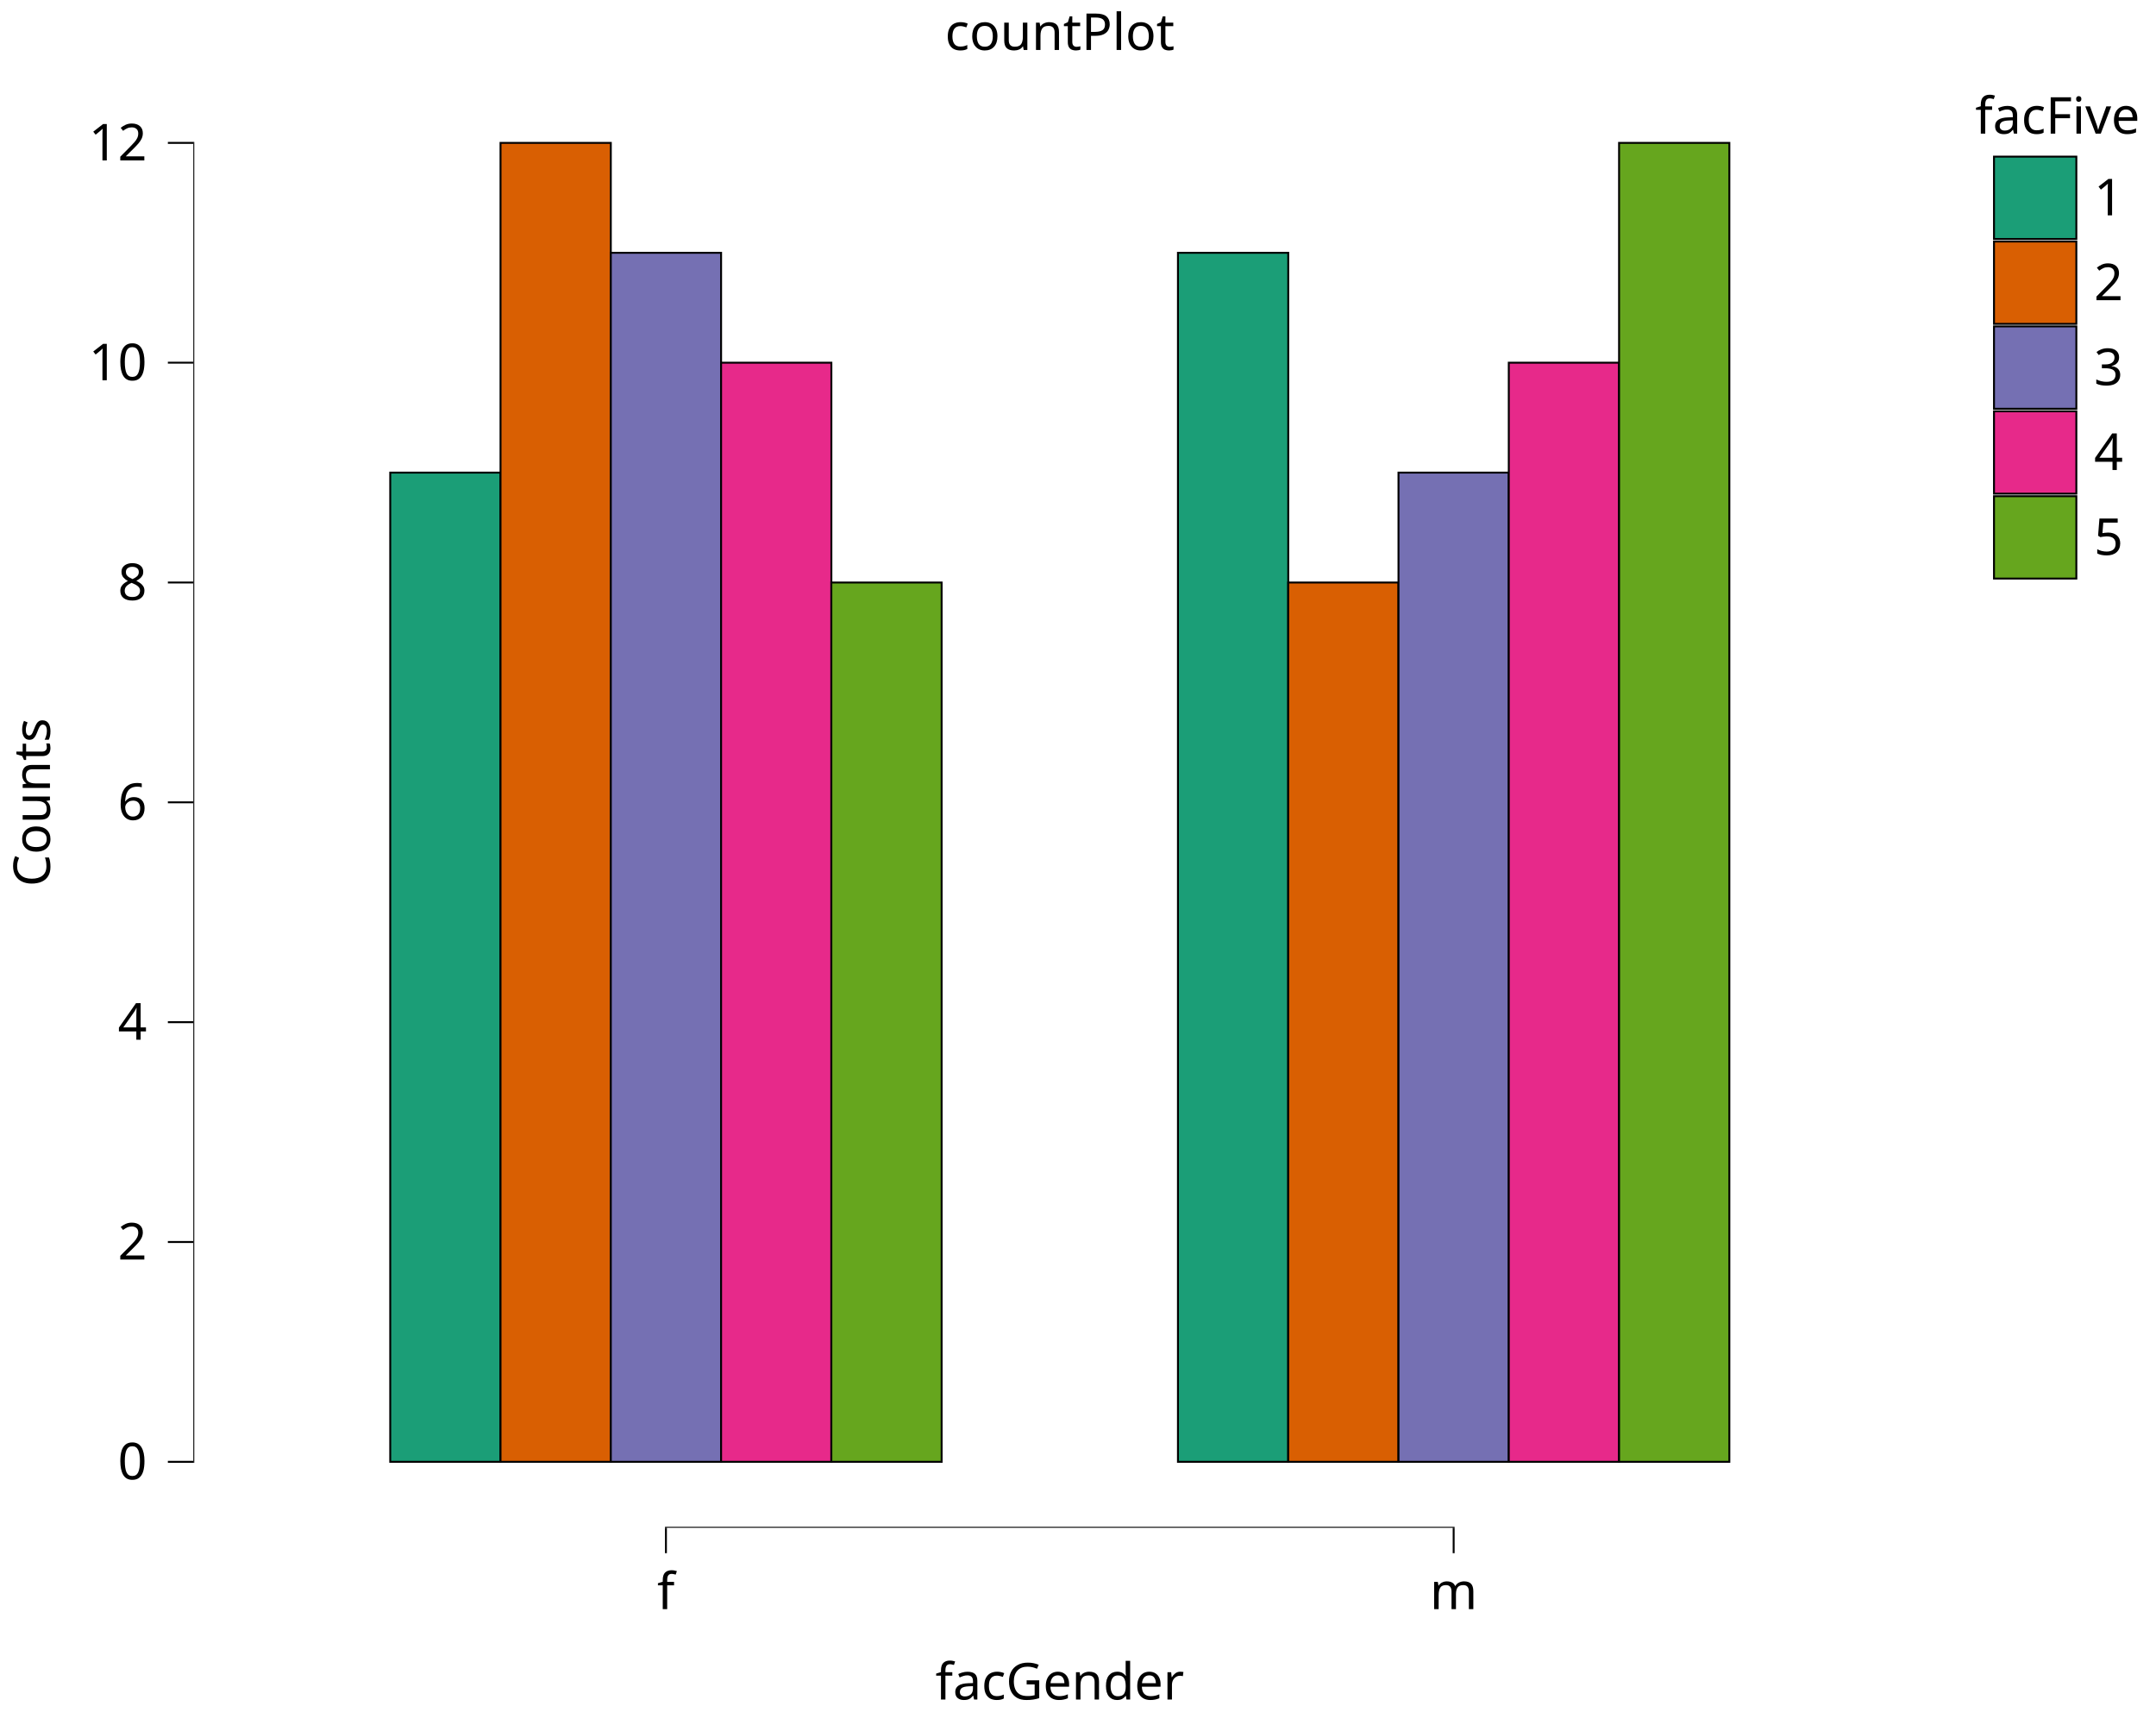
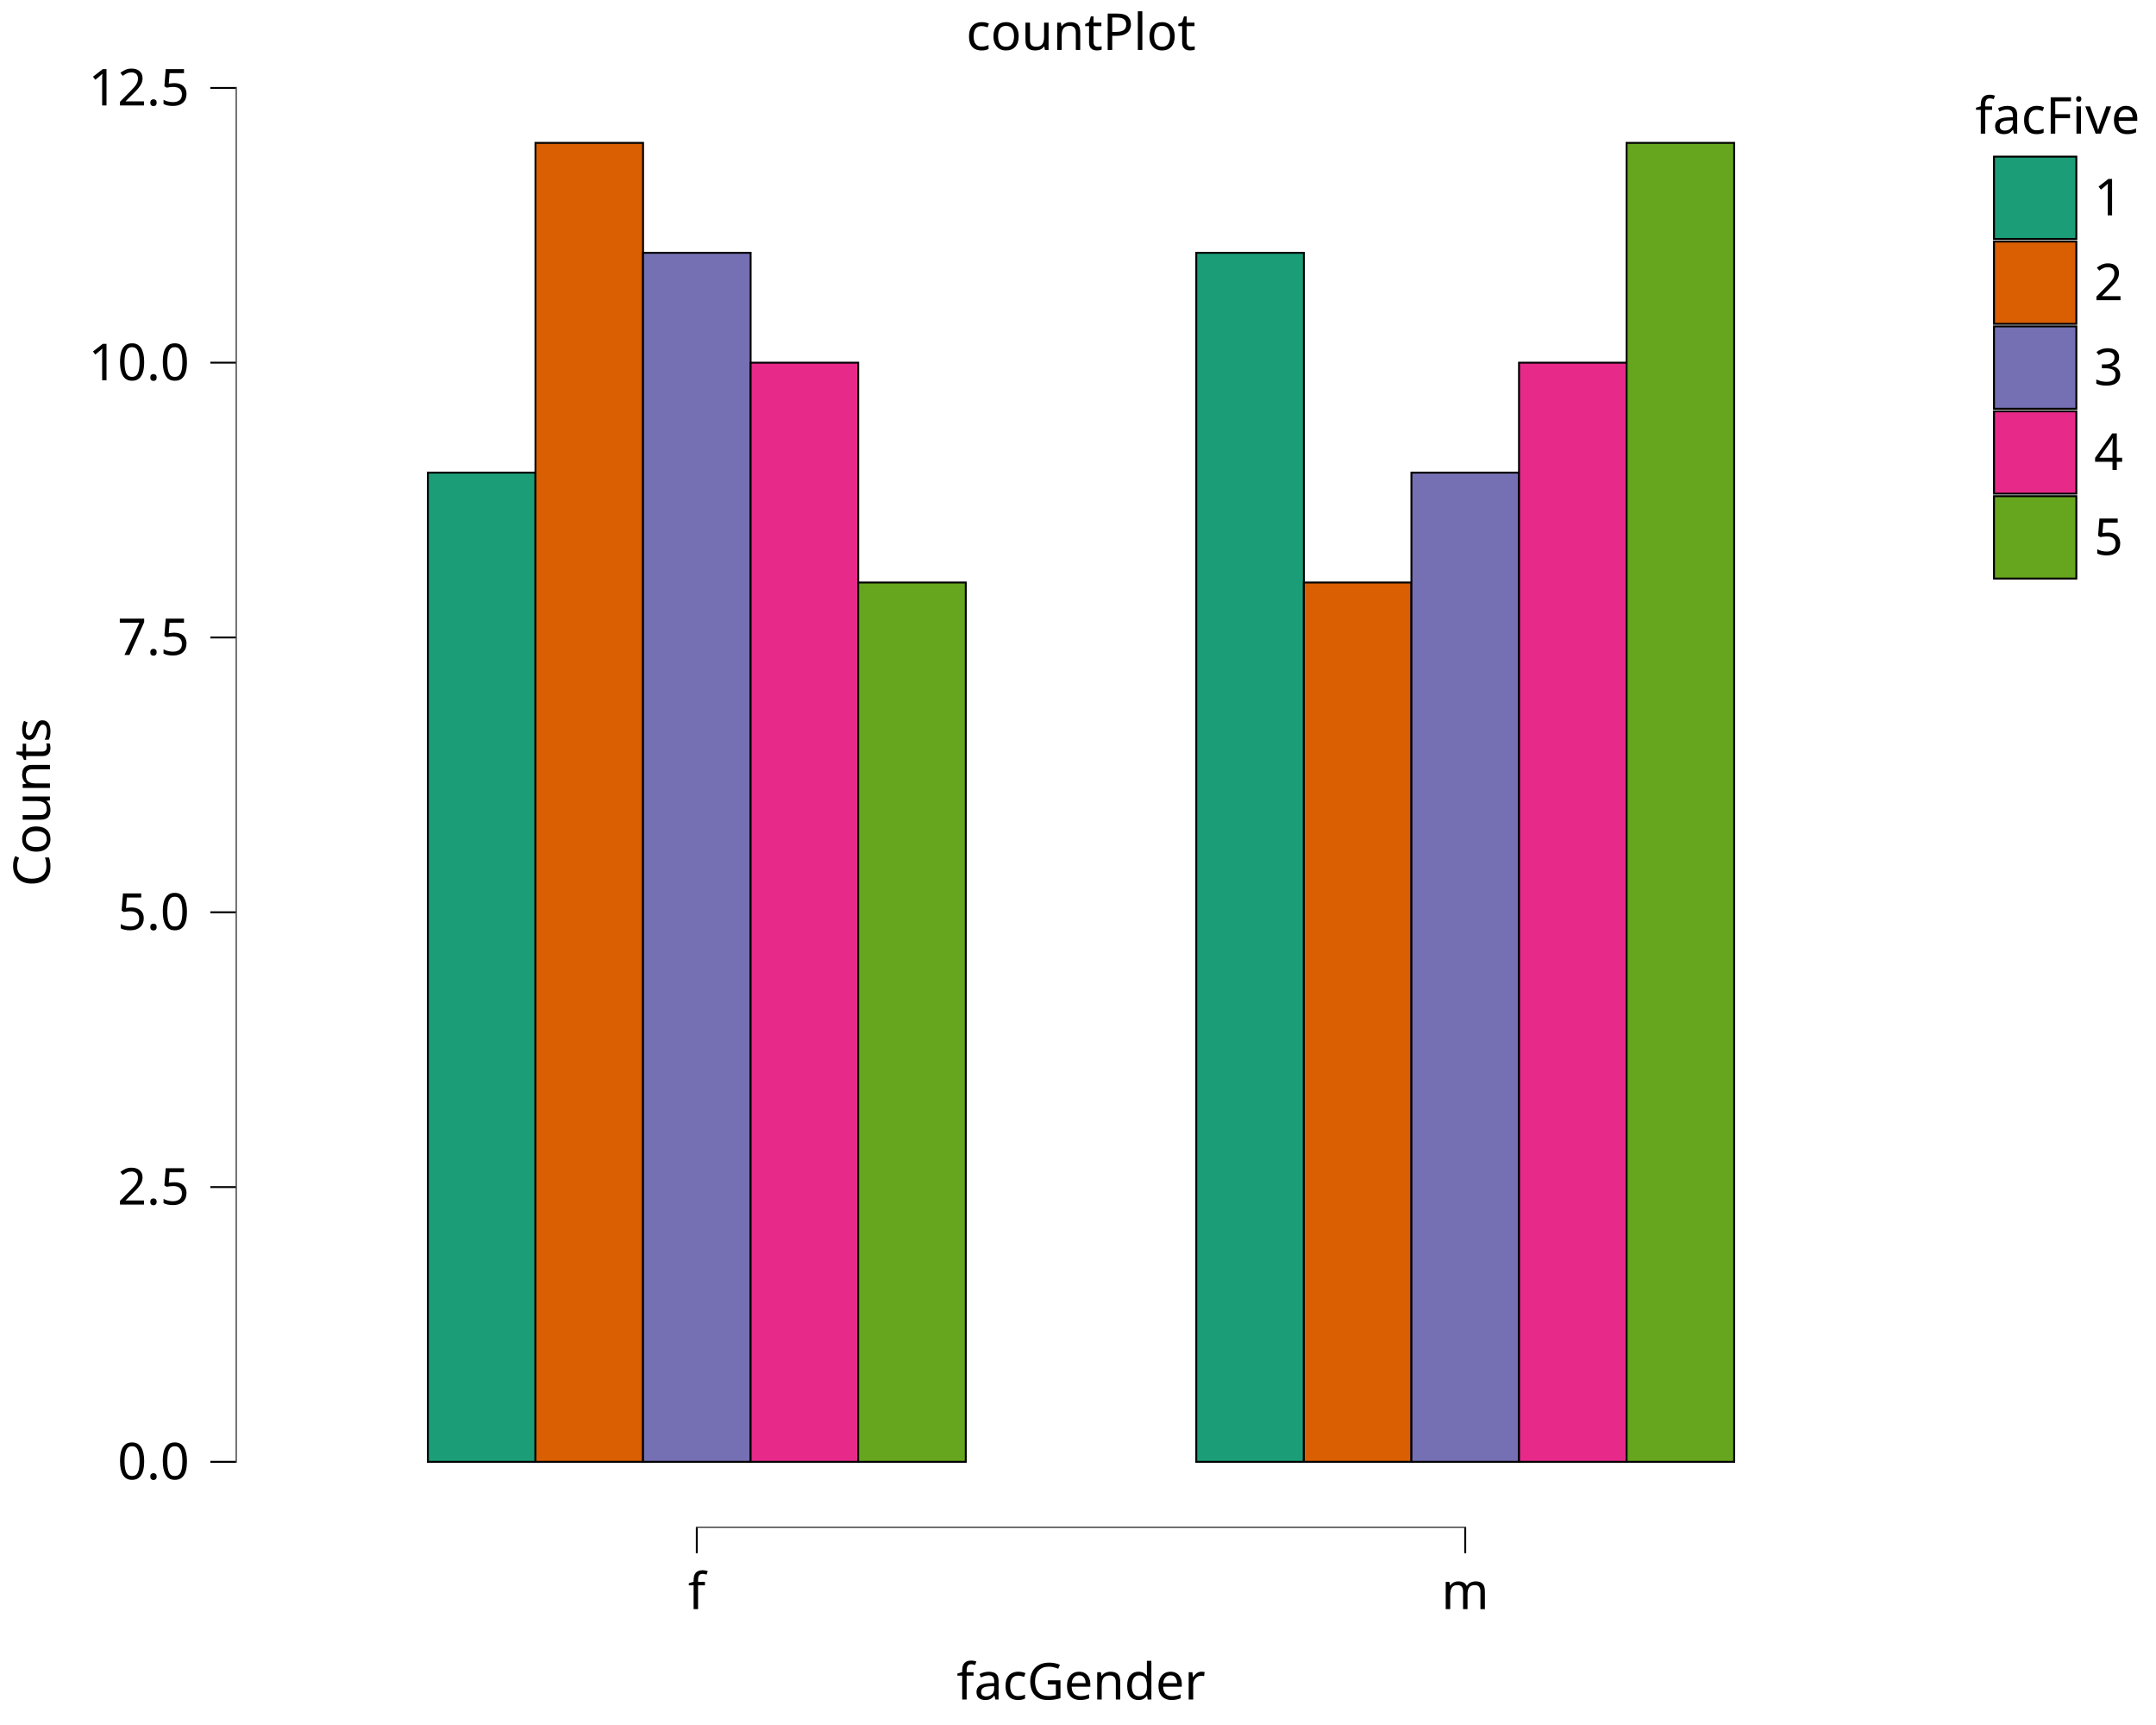
<svg xmlns="http://www.w3.org/2000/svg" class="svglite" data-engine-version="2.0" width="720.00pt" height="576.00pt" viewBox="0 0 720.00 576.00">
  <defs>
    <style type="text/css">
    .svglite line, .svglite polyline, .svglite polygon, .svglite path, .svglite rect, .svglite circle {
      fill: none;
      stroke: #000000;
      stroke-linecap: round;
      stroke-linejoin: round;
      stroke-miterlimit: 10.00;
    }
  </style>
  </defs>
  <rect width="100%" height="100%" style="stroke: none; fill: #FFFFFF;" />
  <defs>
    <clipPath id="cpMC4wMHw3MjAuMDB8MC4wMHw1NzYuMDA=">
      <rect x="0.00" y="0.00" width="720.00" height="576.00" />
    </clipPath>
  </defs>
  <g clip-path="url(#cpMC4wMHw3MjAuMDB8MC4wMHw1NzYuMDA=)">
-     <rect x="-0" y="0.00" width="720.00" height="576.00" style="stroke-width: 10.67; stroke: none;" />
+     <rect x="0.00" y="0.00" width="720.00" height="576.00" style="stroke-width: 10.67; stroke: none;" />
  </g>
  <defs>
-     <clipPath id="cpNjQuNTZ8NjQzLjI4fDI1LjY5fDUxMC4xNA==">
-       <rect x="64.56" y="25.69" width="578.72" height="484.45" />
+     <clipPath id="cpNzguNzR8NjQzLjI4fDI1LjY5fDUxMC4xNA==">
+       <rect x="78.74" y="25.69" width="564.54" height="484.45" />
    </clipPath>
  </defs>
-   <g clip-path="url(#cpNjQuNTZ8NjQzLjI4fDI1LjY5fDUxMC4xNA==)">
-     <rect x="64.56" y="25.69" width="578.72" height="484.45" style="stroke-width: 10.67; stroke: none;" />
-     <rect x="130.32" y="157.81" width="36.83" height="330.31" style="stroke-width: 0.64; stroke-linecap: butt; stroke-linejoin: miter; fill: #1B9E77;" />
-     <rect x="393.38" y="84.41" width="36.83" height="403.71" style="stroke-width: 0.64; stroke-linecap: butt; stroke-linejoin: miter; fill: #1B9E77;" />
-     <rect x="167.15" y="47.71" width="36.83" height="440.41" style="stroke-width: 0.64; stroke-linecap: butt; stroke-linejoin: miter; fill: #D95F02;" />
-     <rect x="430.20" y="194.51" width="36.83" height="293.61" style="stroke-width: 0.64; stroke-linecap: butt; stroke-linejoin: miter; fill: #D95F02;" />
-     <rect x="203.98" y="84.41" width="36.83" height="403.71" style="stroke-width: 0.64; stroke-linecap: butt; stroke-linejoin: miter; fill: #7570B3;" />
-     <rect x="467.03" y="157.81" width="36.83" height="330.31" style="stroke-width: 0.64; stroke-linecap: butt; stroke-linejoin: miter; fill: #7570B3;" />
-     <rect x="240.81" y="121.11" width="36.83" height="367.01" style="stroke-width: 0.64; stroke-linecap: butt; stroke-linejoin: miter; fill: #E7298A;" />
-     <rect x="503.86" y="121.11" width="36.83" height="367.01" style="stroke-width: 0.64; stroke-linecap: butt; stroke-linejoin: miter; fill: #E7298A;" />
-     <rect x="277.63" y="194.51" width="36.83" height="293.61" style="stroke-width: 0.64; stroke-linecap: butt; stroke-linejoin: miter; fill: #66A61E;" />
-     <rect x="540.69" y="47.71" width="36.83" height="440.41" style="stroke-width: 0.64; stroke-linecap: butt; stroke-linejoin: miter; fill: #66A61E;" />
-     <line x1="222.07" y1="510.14" x2="485.76" y2="510.14" style="stroke-width: 0.64; stroke-linecap: butt;" />
-     <line x1="64.56" y1="488.44" x2="64.56" y2="47.39" style="stroke-width: 0.64; stroke-linecap: butt;" />
-     <rect x="64.56" y="25.69" width="578.72" height="484.45" style="stroke-width: 0.00; stroke: none;" />
+   <g clip-path="url(#cpNzguNzR8NjQzLjI4fDI1LjY5fDUxMC4xNA==)">
+     <rect x="78.74" y="25.69" width="564.54" height="484.45" style="stroke-width: 10.67; stroke: none;" />
+     <rect x="142.89" y="157.81" width="35.93" height="330.31" style="stroke-width: 0.64; stroke-linecap: butt; stroke-linejoin: miter; fill: #1B9E77;" />
+     <rect x="399.50" y="84.41" width="35.93" height="403.71" style="stroke-width: 0.64; stroke-linecap: butt; stroke-linejoin: miter; fill: #1B9E77;" />
+     <rect x="178.82" y="47.71" width="35.93" height="440.41" style="stroke-width: 0.64; stroke-linecap: butt; stroke-linejoin: miter; fill: #D95F02;" />
+     <rect x="435.42" y="194.51" width="35.93" height="293.61" style="stroke-width: 0.64; stroke-linecap: butt; stroke-linejoin: miter; fill: #D95F02;" />
+     <rect x="214.74" y="84.41" width="35.93" height="403.71" style="stroke-width: 0.64; stroke-linecap: butt; stroke-linejoin: miter; fill: #7570B3;" />
+     <rect x="471.35" y="157.81" width="35.93" height="330.31" style="stroke-width: 0.64; stroke-linecap: butt; stroke-linejoin: miter; fill: #7570B3;" />
+     <rect x="250.67" y="121.11" width="35.93" height="367.01" style="stroke-width: 0.64; stroke-linecap: butt; stroke-linejoin: miter; fill: #E7298A;" />
+     <rect x="507.28" y="121.11" width="35.93" height="367.01" style="stroke-width: 0.64; stroke-linecap: butt; stroke-linejoin: miter; fill: #E7298A;" />
+     <rect x="286.59" y="194.51" width="35.93" height="293.61" style="stroke-width: 0.64; stroke-linecap: butt; stroke-linejoin: miter; fill: #66A61E;" />
+     <rect x="543.20" y="47.71" width="35.93" height="440.41" style="stroke-width: 0.64; stroke-linecap: butt; stroke-linejoin: miter; fill: #66A61E;" />
+     <line x1="232.39" y1="510.14" x2="489.63" y2="510.14" style="stroke-width: 0.64; stroke-linecap: butt;" />
+     <line x1="78.74" y1="488.44" x2="78.74" y2="29.04" style="stroke-width: 0.64; stroke-linecap: butt;" />
+     <rect x="78.74" y="25.69" width="564.54" height="484.45" style="stroke-width: 0.00; stroke: none;" />
  </g>
  <g clip-path="url(#cpMC4wMHw3MjAuMDB8MC4wMHw1NzYuMDA=)">
-     <polyline points="64.56,510.14 64.56,25.69 " style="stroke-width: 0.00; stroke: none; stroke-linecap: butt;" />
-     <text x="49.08" y="493.97" text-anchor="end" style="font-size: 17.00px; font-family: sans;" textLength="9.46px" lengthAdjust="spacingAndGlyphs">0</text>
-     <text x="49.08" y="420.57" text-anchor="end" style="font-size: 17.00px; font-family: sans;" textLength="9.46px" lengthAdjust="spacingAndGlyphs">2</text>
-     <text x="49.08" y="347.17" text-anchor="end" style="font-size: 17.00px; font-family: sans;" textLength="9.46px" lengthAdjust="spacingAndGlyphs">4</text>
-     <text x="49.08" y="273.76" text-anchor="end" style="font-size: 17.00px; font-family: sans;" textLength="9.46px" lengthAdjust="spacingAndGlyphs">6</text>
-     <text x="49.08" y="200.36" text-anchor="end" style="font-size: 17.00px; font-family: sans;" textLength="9.46px" lengthAdjust="spacingAndGlyphs">8</text>
-     <text x="49.08" y="126.96" text-anchor="end" style="font-size: 17.00px; font-family: sans;" textLength="18.91px" lengthAdjust="spacingAndGlyphs">10</text>
-     <text x="49.08" y="53.56" text-anchor="end" style="font-size: 17.00px; font-family: sans;" textLength="18.91px" lengthAdjust="spacingAndGlyphs">12</text>
-     <polyline points="56.06,488.12 64.56,488.12 " style="stroke-width: 0.64; stroke-linecap: butt;" />
-     <polyline points="56.06,414.72 64.56,414.72 " style="stroke-width: 0.64; stroke-linecap: butt;" />
-     <polyline points="56.06,341.32 64.56,341.32 " style="stroke-width: 0.64; stroke-linecap: butt;" />
-     <polyline points="56.06,267.91 64.56,267.91 " style="stroke-width: 0.64; stroke-linecap: butt;" />
-     <polyline points="56.06,194.51 64.56,194.51 " style="stroke-width: 0.64; stroke-linecap: butt;" />
-     <polyline points="56.06,121.11 64.56,121.11 " style="stroke-width: 0.64; stroke-linecap: butt;" />
-     <polyline points="56.06,47.71 64.56,47.71 " style="stroke-width: 0.64; stroke-linecap: butt;" />
-     <polyline points="64.56,510.14 643.28,510.14 " style="stroke-width: 0.00; stroke: none; stroke-linecap: butt;" />
-     <polyline points="222.39,518.64 222.39,510.14 " style="stroke-width: 0.64; stroke-linecap: butt;" />
-     <polyline points="485.45,518.64 485.45,510.14 " style="stroke-width: 0.64; stroke-linecap: butt;" />
-     <text x="222.39" y="537.32" text-anchor="middle" style="font-size: 17.00px; font-family: sans;" textLength="4.72px" lengthAdjust="spacingAndGlyphs">f</text>
-     <text x="485.45" y="537.32" text-anchor="middle" style="font-size: 17.00px; font-family: sans;" textLength="14.17px" lengthAdjust="spacingAndGlyphs">m</text>
-     <text x="353.92" y="567.49" text-anchor="middle" style="font-size: 17.00px; font-family: sans;" textLength="79.40px" lengthAdjust="spacingAndGlyphs">facGender</text>
+     <polyline points="78.74,510.14 78.74,25.69 " style="stroke-width: 0.00; stroke: none; stroke-linecap: butt;" />
+     <text x="63.26" y="493.97" text-anchor="end" style="font-size: 17.00px; font-family: sans;" textLength="23.63px" lengthAdjust="spacingAndGlyphs">0.0</text>
+     <text x="63.26" y="402.22" text-anchor="end" style="font-size: 17.00px; font-family: sans;" textLength="23.63px" lengthAdjust="spacingAndGlyphs">2.5</text>
+     <text x="63.26" y="310.47" text-anchor="end" style="font-size: 17.00px; font-family: sans;" textLength="23.63px" lengthAdjust="spacingAndGlyphs">5.0</text>
+     <text x="63.26" y="218.71" text-anchor="end" style="font-size: 17.00px; font-family: sans;" textLength="23.63px" lengthAdjust="spacingAndGlyphs">7.5</text>
+     <text x="63.26" y="126.96" text-anchor="end" style="font-size: 17.00px; font-family: sans;" textLength="33.09px" lengthAdjust="spacingAndGlyphs">10.0</text>
+     <text x="63.26" y="35.21" text-anchor="end" style="font-size: 17.00px; font-family: sans;" textLength="33.09px" lengthAdjust="spacingAndGlyphs">12.5</text>
+     <polyline points="70.24,488.12 78.74,488.12 " style="stroke-width: 0.64; stroke-linecap: butt;" />
+     <polyline points="70.24,396.37 78.74,396.37 " style="stroke-width: 0.64; stroke-linecap: butt;" />
+     <polyline points="70.24,304.62 78.74,304.62 " style="stroke-width: 0.64; stroke-linecap: butt;" />
+     <polyline points="70.24,212.86 78.74,212.86 " style="stroke-width: 0.64; stroke-linecap: butt;" />
+     <polyline points="70.24,121.11 78.74,121.11 " style="stroke-width: 0.64; stroke-linecap: butt;" />
+     <polyline points="70.24,29.36 78.74,29.36 " style="stroke-width: 0.64; stroke-linecap: butt;" />
+     <polyline points="78.74,510.14 643.28,510.14 " style="stroke-width: 0.00; stroke: none; stroke-linecap: butt;" />
+     <polyline points="232.70,518.64 232.70,510.14 " style="stroke-width: 0.64; stroke-linecap: butt;" />
+     <polyline points="489.31,518.64 489.31,510.14 " style="stroke-width: 0.64; stroke-linecap: butt;" />
+     <text x="232.70" y="537.32" text-anchor="middle" style="font-size: 17.00px; font-family: sans;" textLength="4.72px" lengthAdjust="spacingAndGlyphs">f</text>
+     <text x="489.31" y="537.32" text-anchor="middle" style="font-size: 17.00px; font-family: sans;" textLength="14.17px" lengthAdjust="spacingAndGlyphs">m</text>
+     <text x="361.01" y="567.49" text-anchor="middle" style="font-size: 17.00px; font-family: sans;" textLength="79.40px" lengthAdjust="spacingAndGlyphs">facGender</text>
    <text transform="translate(16.68,267.91) rotate(-90)" text-anchor="middle" style="font-size: 17.00px; font-family: sans;" textLength="53.88px" lengthAdjust="spacingAndGlyphs">Counts</text>
    <rect x="654.24" y="25.69" width="65.76" height="173.40" style="stroke-width: 0.75; stroke: none;" />
    <rect x="654.24" y="25.69" width="65.76" height="173.40" style="stroke-width: 10.67; stroke: none;" />
    <text x="687.12" y="44.63" text-anchor="middle" style="font-size: 17.00px; font-family: sans;" textLength="54.80px" lengthAdjust="spacingAndGlyphs">facFive</text>
    <rect x="665.48" y="51.88" width="28.35" height="28.35" style="stroke-width: 10.67; stroke: none;" />
    <rect x="665.90" y="52.30" width="27.50" height="27.50" style="stroke-width: 0.64; stroke-linecap: butt; stroke-linejoin: miter; fill: #1B9E77;" />
    <rect x="665.48" y="80.22" width="28.35" height="28.35" style="stroke-width: 10.67; stroke: none;" />
    <rect x="665.90" y="80.65" width="27.50" height="27.50" style="stroke-width: 0.64; stroke-linecap: butt; stroke-linejoin: miter; fill: #D95F02;" />
    <rect x="665.48" y="108.57" width="28.35" height="28.35" style="stroke-width: 10.67; stroke: none;" />
    <rect x="665.90" y="108.99" width="27.50" height="27.50" style="stroke-width: 0.64; stroke-linecap: butt; stroke-linejoin: miter; fill: #7570B3;" />
    <rect x="665.48" y="136.92" width="28.35" height="28.35" style="stroke-width: 10.67; stroke: none;" />
    <rect x="665.90" y="137.34" width="27.50" height="27.50" style="stroke-width: 0.64; stroke-linecap: butt; stroke-linejoin: miter; fill: #E7298A;" />
    <rect x="665.48" y="165.26" width="28.35" height="28.35" style="stroke-width: 10.67; stroke: none;" />
    <rect x="665.90" y="165.69" width="27.50" height="27.50" style="stroke-width: 0.64; stroke-linecap: butt; stroke-linejoin: miter; fill: #66A61E;" />
    <text x="699.30" y="71.90" style="font-size: 17.00px; font-family: sans;" textLength="9.46px" lengthAdjust="spacingAndGlyphs">1</text>
    <text x="699.30" y="100.25" style="font-size: 17.00px; font-family: sans;" textLength="9.46px" lengthAdjust="spacingAndGlyphs">2</text>
    <text x="699.30" y="128.59" style="font-size: 17.00px; font-family: sans;" textLength="9.46px" lengthAdjust="spacingAndGlyphs">3</text>
    <text x="699.30" y="156.94" style="font-size: 17.00px; font-family: sans;" textLength="9.46px" lengthAdjust="spacingAndGlyphs">4</text>
    <text x="699.30" y="185.29" style="font-size: 17.00px; font-family: sans;" textLength="9.46px" lengthAdjust="spacingAndGlyphs">5</text>
-     <text x="353.92" y="16.68" text-anchor="middle" style="font-size: 17.00px; font-family: sans;" textLength="70.89px" lengthAdjust="spacingAndGlyphs">countPlot</text>
+     <text x="361.01" y="16.68" text-anchor="middle" style="font-size: 17.00px; font-family: sans;" textLength="70.89px" lengthAdjust="spacingAndGlyphs">countPlot</text>
  </g>
</svg>
